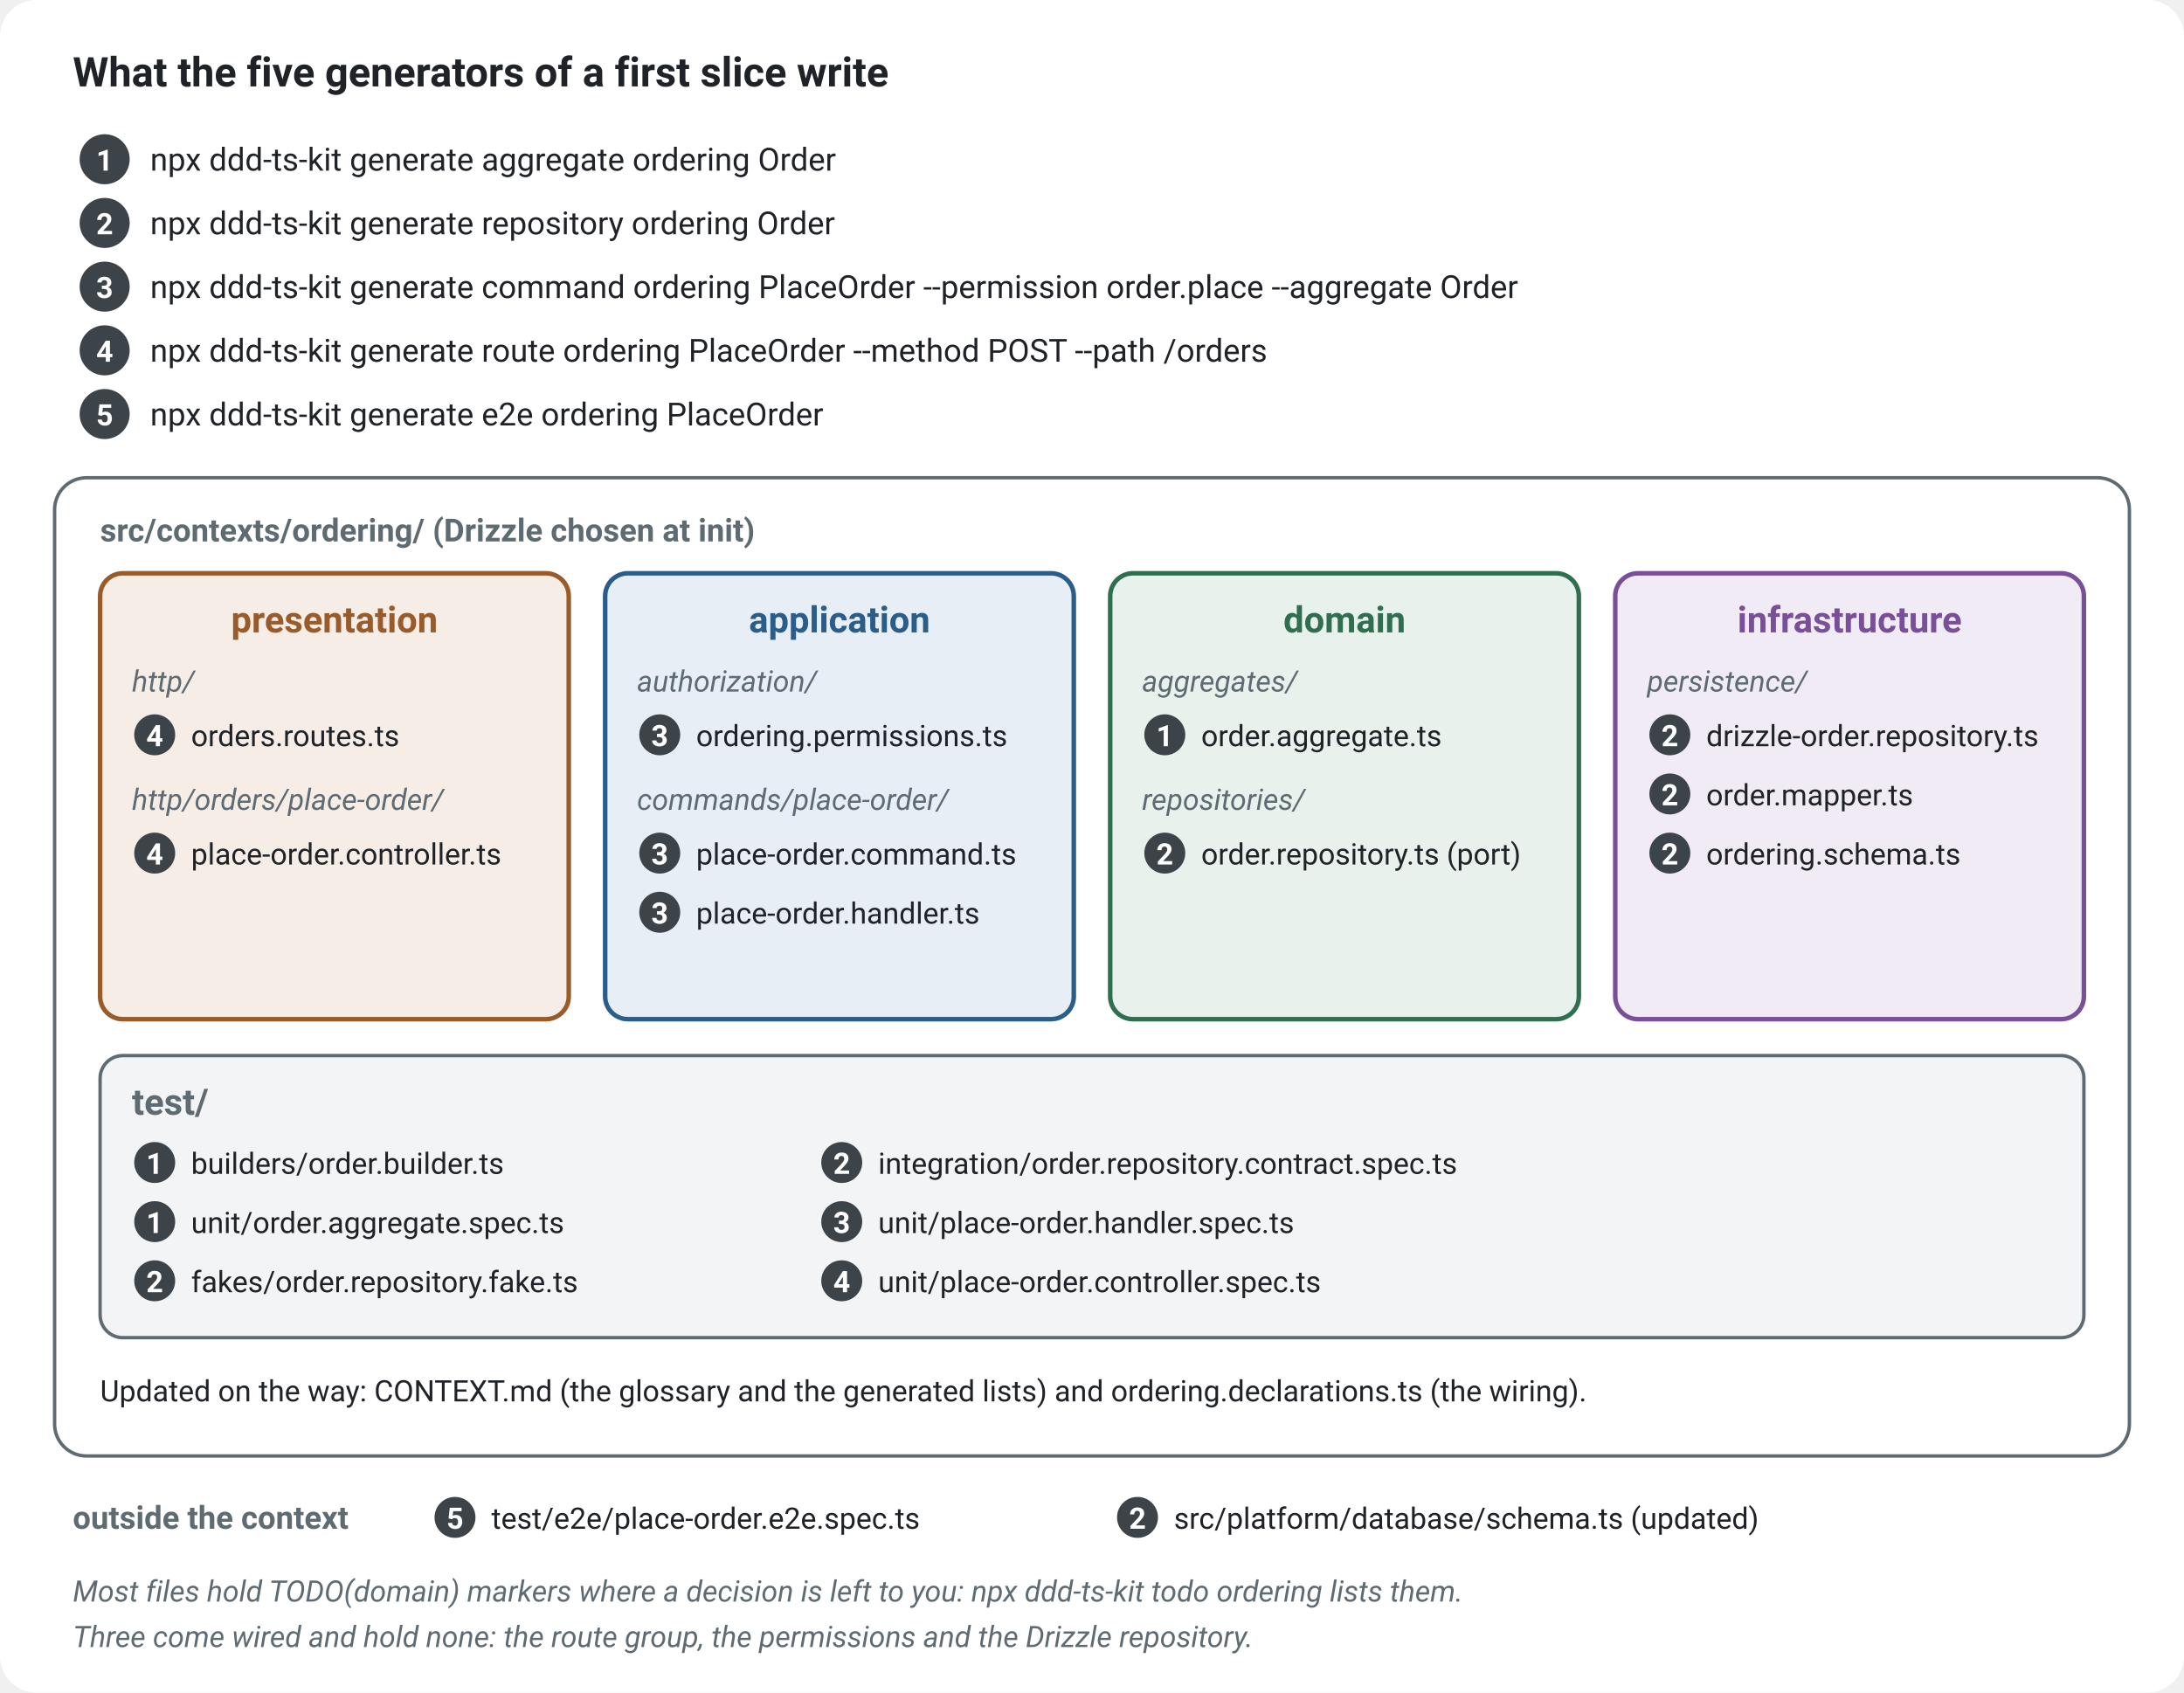
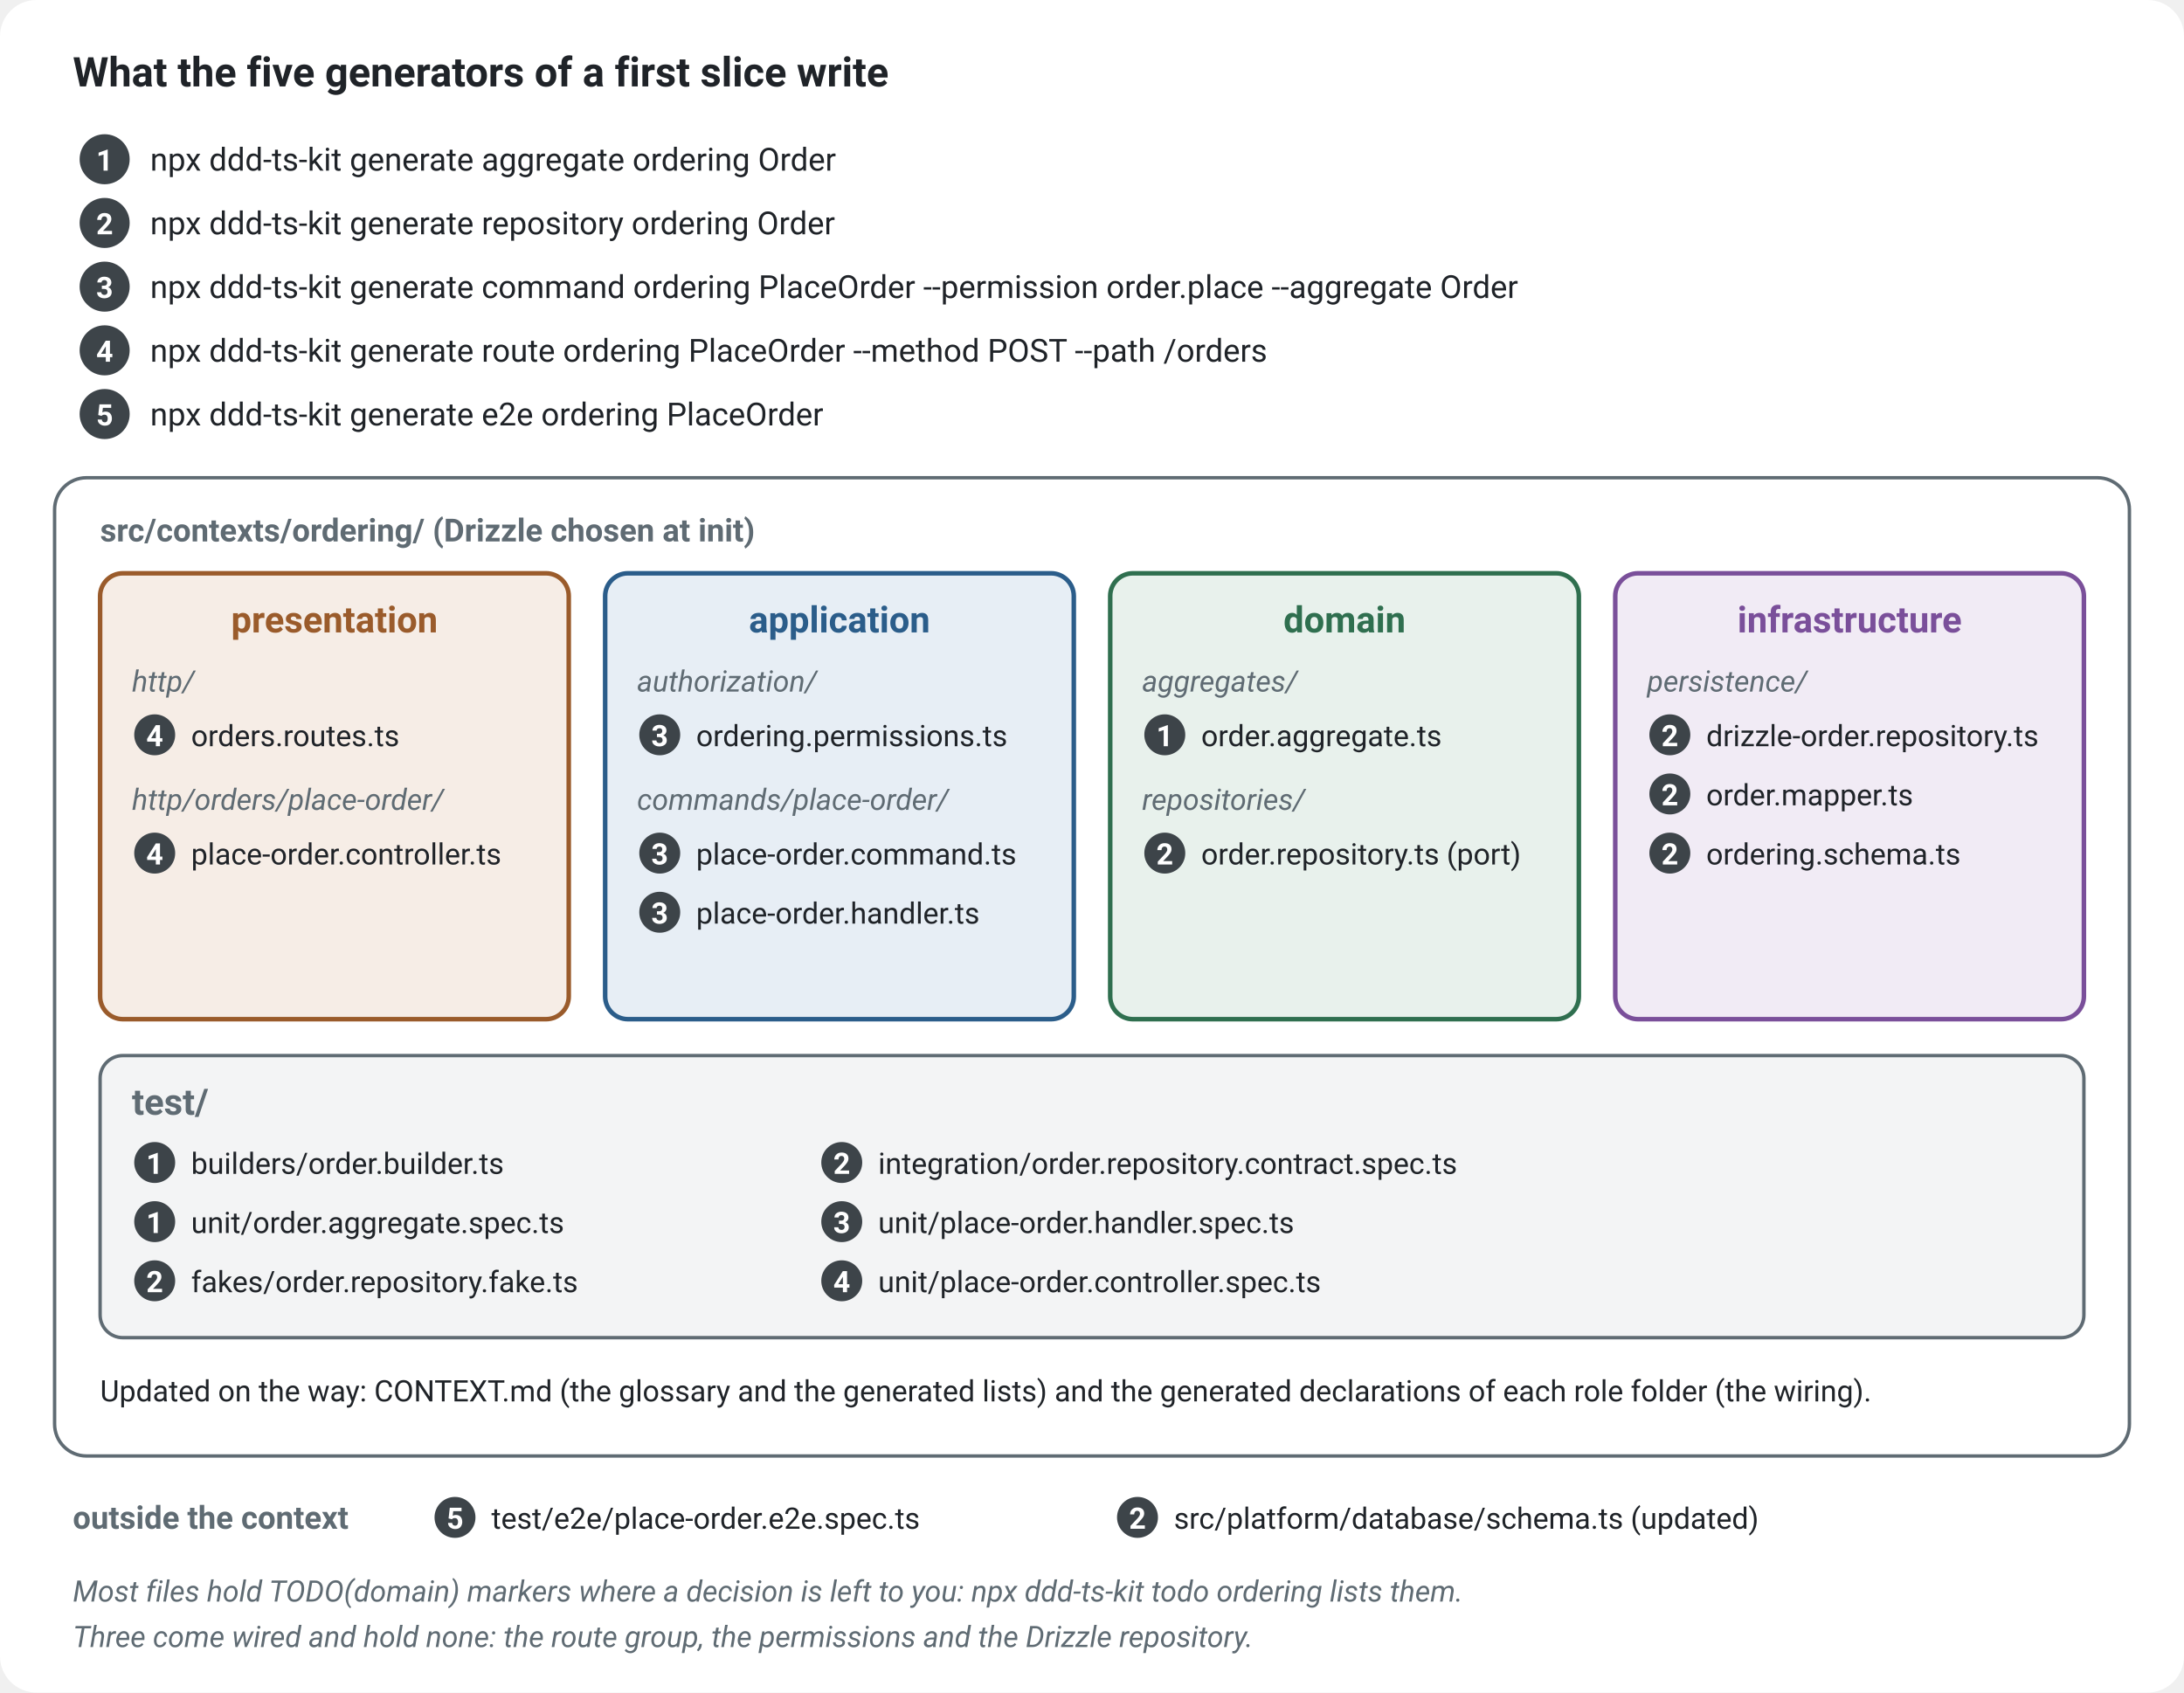
<svg xmlns="http://www.w3.org/2000/svg" viewBox="0 0 960 744" width="960" height="744" role="img" aria-labelledby="title desc" font-family="system-ui, -apple-system, 'Segoe UI', Roboto, sans-serif">
  <rect width="960" height="744" rx="16" fill="#ffffff" />
  <text x="32" y="38" font-size="18" font-weight="600" fill="#1f2328">What the five generators of a first slice write</text>
  <circle cx="46" cy="70" r="11" fill="#3d4449" />
  <text x="46" y="75" font-size="13" font-weight="700" fill="#ffffff" text-anchor="middle">1</text>
  <text x="66" y="75" font-size="14" fill="#1f2328">npx ddd-ts-kit generate aggregate ordering Order</text>
  <circle cx="46" cy="98" r="11" fill="#3d4449" />
  <text x="46" y="103" font-size="13" font-weight="700" fill="#ffffff" text-anchor="middle">2</text>
  <text x="66" y="103" font-size="14" fill="#1f2328">npx ddd-ts-kit generate repository ordering Order</text>
  <circle cx="46" cy="126" r="11" fill="#3d4449" />
  <text x="46" y="131" font-size="13" font-weight="700" fill="#ffffff" text-anchor="middle">3</text>
  <text x="66" y="131" font-size="14" fill="#1f2328">npx ddd-ts-kit generate command ordering PlaceOrder --permission order.place --aggregate Order</text>
  <circle cx="46" cy="154" r="11" fill="#3d4449" />
  <text x="46" y="159" font-size="13" font-weight="700" fill="#ffffff" text-anchor="middle">4</text>
  <text x="66" y="159" font-size="14" fill="#1f2328">npx ddd-ts-kit generate route ordering PlaceOrder --method POST --path /orders</text>
  <circle cx="46" cy="182" r="11" fill="#3d4449" />
  <text x="46" y="187" font-size="13" font-weight="700" fill="#ffffff" text-anchor="middle">5</text>
  <text x="66" y="187" font-size="14" fill="#1f2328">npx ddd-ts-kit generate e2e ordering PlaceOrder</text>
  <rect x="24" y="210" width="912" height="430" rx="14" fill="#ffffff" stroke="#5f6b73" stroke-width="1.5" />
  <text x="44" y="238" font-size="14" font-weight="600" fill="#5f6b73">src/contexts/ordering/ (Drizzle chosen at init)</text>
  <rect x="44" y="252" width="206" height="196" rx="10" fill="#f6ede6" stroke="#9a5b2b" stroke-width="2" />
  <text x="147" y="278" font-size="16" font-weight="700" fill="#9a5b2b" text-anchor="middle">presentation</text>
  <text x="58" y="304" font-size="13" font-style="italic" fill="#5f6b73">http/</text>
  <circle cx="68" cy="323" r="9" fill="#3d4449" />
  <text x="68" y="328" font-size="13" font-weight="700" fill="#ffffff" text-anchor="middle">4</text>
  <text x="84" y="328" font-size="13" fill="#1f2328">orders.routes.ts</text>
  <text x="58" y="356" font-size="13" font-style="italic" fill="#5f6b73">http/orders/place-order/</text>
  <circle cx="68" cy="375" r="9" fill="#3d4449" />
  <text x="68" y="380" font-size="13" font-weight="700" fill="#ffffff" text-anchor="middle">4</text>
  <text x="84" y="380" font-size="13" fill="#1f2328">place-order.controller.ts</text>
  <rect x="266" y="252" width="206" height="196" rx="10" fill="#e7eef5" stroke="#2b5d8a" stroke-width="2" />
  <text x="369" y="278" font-size="16" font-weight="700" fill="#2b5d8a" text-anchor="middle">application</text>
  <text x="280" y="304" font-size="13" font-style="italic" fill="#5f6b73">authorization/</text>
  <circle cx="290" cy="323" r="9" fill="#3d4449" />
  <text x="290" y="328" font-size="13" font-weight="700" fill="#ffffff" text-anchor="middle">3</text>
  <text x="306" y="328" font-size="13" fill="#1f2328">ordering.permissions.ts</text>
  <text x="280" y="356" font-size="13" font-style="italic" fill="#5f6b73">commands/place-order/</text>
  <circle cx="290" cy="375" r="9" fill="#3d4449" />
  <text x="290" y="380" font-size="13" font-weight="700" fill="#ffffff" text-anchor="middle">3</text>
  <text x="306" y="380" font-size="13" fill="#1f2328">place-order.command.ts</text>
  <circle cx="290" cy="401" r="9" fill="#3d4449" />
  <text x="290" y="406" font-size="13" font-weight="700" fill="#ffffff" text-anchor="middle">3</text>
  <text x="306" y="406" font-size="13" fill="#1f2328">place-order.handler.ts</text>
  <rect x="488" y="252" width="206" height="196" rx="10" fill="#e8f1ec" stroke="#2f6f4f" stroke-width="2" />
  <text x="591" y="278" font-size="16" font-weight="700" fill="#2f6f4f" text-anchor="middle">domain</text>
  <text x="502" y="304" font-size="13" font-style="italic" fill="#5f6b73">aggregates/</text>
  <circle cx="512" cy="323" r="9" fill="#3d4449" />
  <text x="512" y="328" font-size="13" font-weight="700" fill="#ffffff" text-anchor="middle">1</text>
  <text x="528" y="328" font-size="13" fill="#1f2328">order.aggregate.ts</text>
  <text x="502" y="356" font-size="13" font-style="italic" fill="#5f6b73">repositories/</text>
  <circle cx="512" cy="375" r="9" fill="#3d4449" />
  <text x="512" y="380" font-size="13" font-weight="700" fill="#ffffff" text-anchor="middle">2</text>
  <text x="528" y="380" font-size="13" fill="#1f2328">order.repository.ts (port)</text>
  <rect x="710" y="252" width="206" height="196" rx="10" fill="#f1ebf5" stroke="#7a4f9a" stroke-width="2" />
  <text x="813" y="278" font-size="16" font-weight="700" fill="#7a4f9a" text-anchor="middle">infrastructure</text>
  <text x="724" y="304" font-size="13" font-style="italic" fill="#5f6b73">persistence/</text>
  <circle cx="734" cy="323" r="9" fill="#3d4449" />
  <text x="734" y="328" font-size="13" font-weight="700" fill="#ffffff" text-anchor="middle">2</text>
  <text x="750" y="328" font-size="13" fill="#1f2328">drizzle-order.repository.ts</text>
  <circle cx="734" cy="349" r="9" fill="#3d4449" />
  <text x="734" y="354" font-size="13" font-weight="700" fill="#ffffff" text-anchor="middle">2</text>
  <text x="750" y="354" font-size="13" fill="#1f2328">order.mapper.ts</text>
  <circle cx="734" cy="375" r="9" fill="#3d4449" />
  <text x="734" y="380" font-size="13" font-weight="700" fill="#ffffff" text-anchor="middle">2</text>
  <text x="750" y="380" font-size="13" fill="#1f2328">ordering.schema.ts</text>
  <rect x="44" y="464" width="872" height="124" rx="10" fill="#f3f4f5" stroke="#5f6b73" stroke-width="1.5" />
  <text x="58" y="490" font-size="16" font-weight="700" fill="#5f6b73">test/</text>
  <circle cx="68" cy="511" r="9" fill="#3d4449" />
  <text x="68" y="516" font-size="13" font-weight="700" fill="#ffffff" text-anchor="middle">1</text>
  <text x="84" y="516" font-size="13" fill="#1f2328">builders/order.builder.ts</text>
  <circle cx="68" cy="537" r="9" fill="#3d4449" />
  <text x="68" y="542" font-size="13" font-weight="700" fill="#ffffff" text-anchor="middle">1</text>
  <text x="84" y="542" font-size="13" fill="#1f2328">unit/order.aggregate.spec.ts</text>
  <circle cx="68" cy="563" r="9" fill="#3d4449" />
  <text x="68" y="568" font-size="13" font-weight="700" fill="#ffffff" text-anchor="middle">2</text>
  <text x="84" y="568" font-size="13" fill="#1f2328">fakes/order.repository.fake.ts</text>
  <circle cx="370" cy="511" r="9" fill="#3d4449" />
  <text x="370" y="516" font-size="13" font-weight="700" fill="#ffffff" text-anchor="middle">2</text>
  <text x="386" y="516" font-size="13" fill="#1f2328">integration/order.repository.contract.spec.ts</text>
  <circle cx="370" cy="537" r="9" fill="#3d4449" />
  <text x="370" y="542" font-size="13" font-weight="700" fill="#ffffff" text-anchor="middle">3</text>
  <text x="386" y="542" font-size="13" fill="#1f2328">unit/place-order.handler.spec.ts</text>
  <circle cx="370" cy="563" r="9" fill="#3d4449" />
  <text x="370" y="568" font-size="13" font-weight="700" fill="#ffffff" text-anchor="middle">4</text>
  <text x="386" y="568" font-size="13" fill="#1f2328">unit/place-order.controller.spec.ts</text>
-   <text x="44" y="616" font-size="13" fill="#1f2328">Updated on the way: CONTEXT.md (the glossary and the generated lists) and ordering.declarations.ts (the wiring).</text>
+   <text x="44" y="616" font-size="13" fill="#1f2328">Updated on the way: CONTEXT.md (the glossary and the generated lists) and the generated declarations of each role folder (the wiring).</text>
  <text x="32" y="672" font-size="14" font-weight="600" fill="#5f6b73">outside the context</text>
  <circle cx="200" cy="667" r="9" fill="#3d4449" />
  <text x="200" y="672" font-size="13" font-weight="700" fill="#ffffff" text-anchor="middle">5</text>
  <text x="216" y="672" font-size="13" fill="#1f2328">test/e2e/place-order.e2e.spec.ts</text>
  <circle cx="500" cy="667" r="9" fill="#3d4449" />
  <text x="500" y="672" font-size="13" font-weight="700" fill="#ffffff" text-anchor="middle">2</text>
  <text x="516" y="672" font-size="13" fill="#1f2328">src/platform/database/schema.ts (updated)</text>
  <text x="32" y="704" font-size="13" font-style="italic" fill="#5f6b73">Most files hold TODO(domain) markers where a decision is left to you: npx ddd-ts-kit todo ordering lists them.</text>
  <text x="32" y="724" font-size="13" font-style="italic" fill="#5f6b73">Three come wired and hold none: the route group, the permissions and the Drizzle repository.</text>
</svg>
